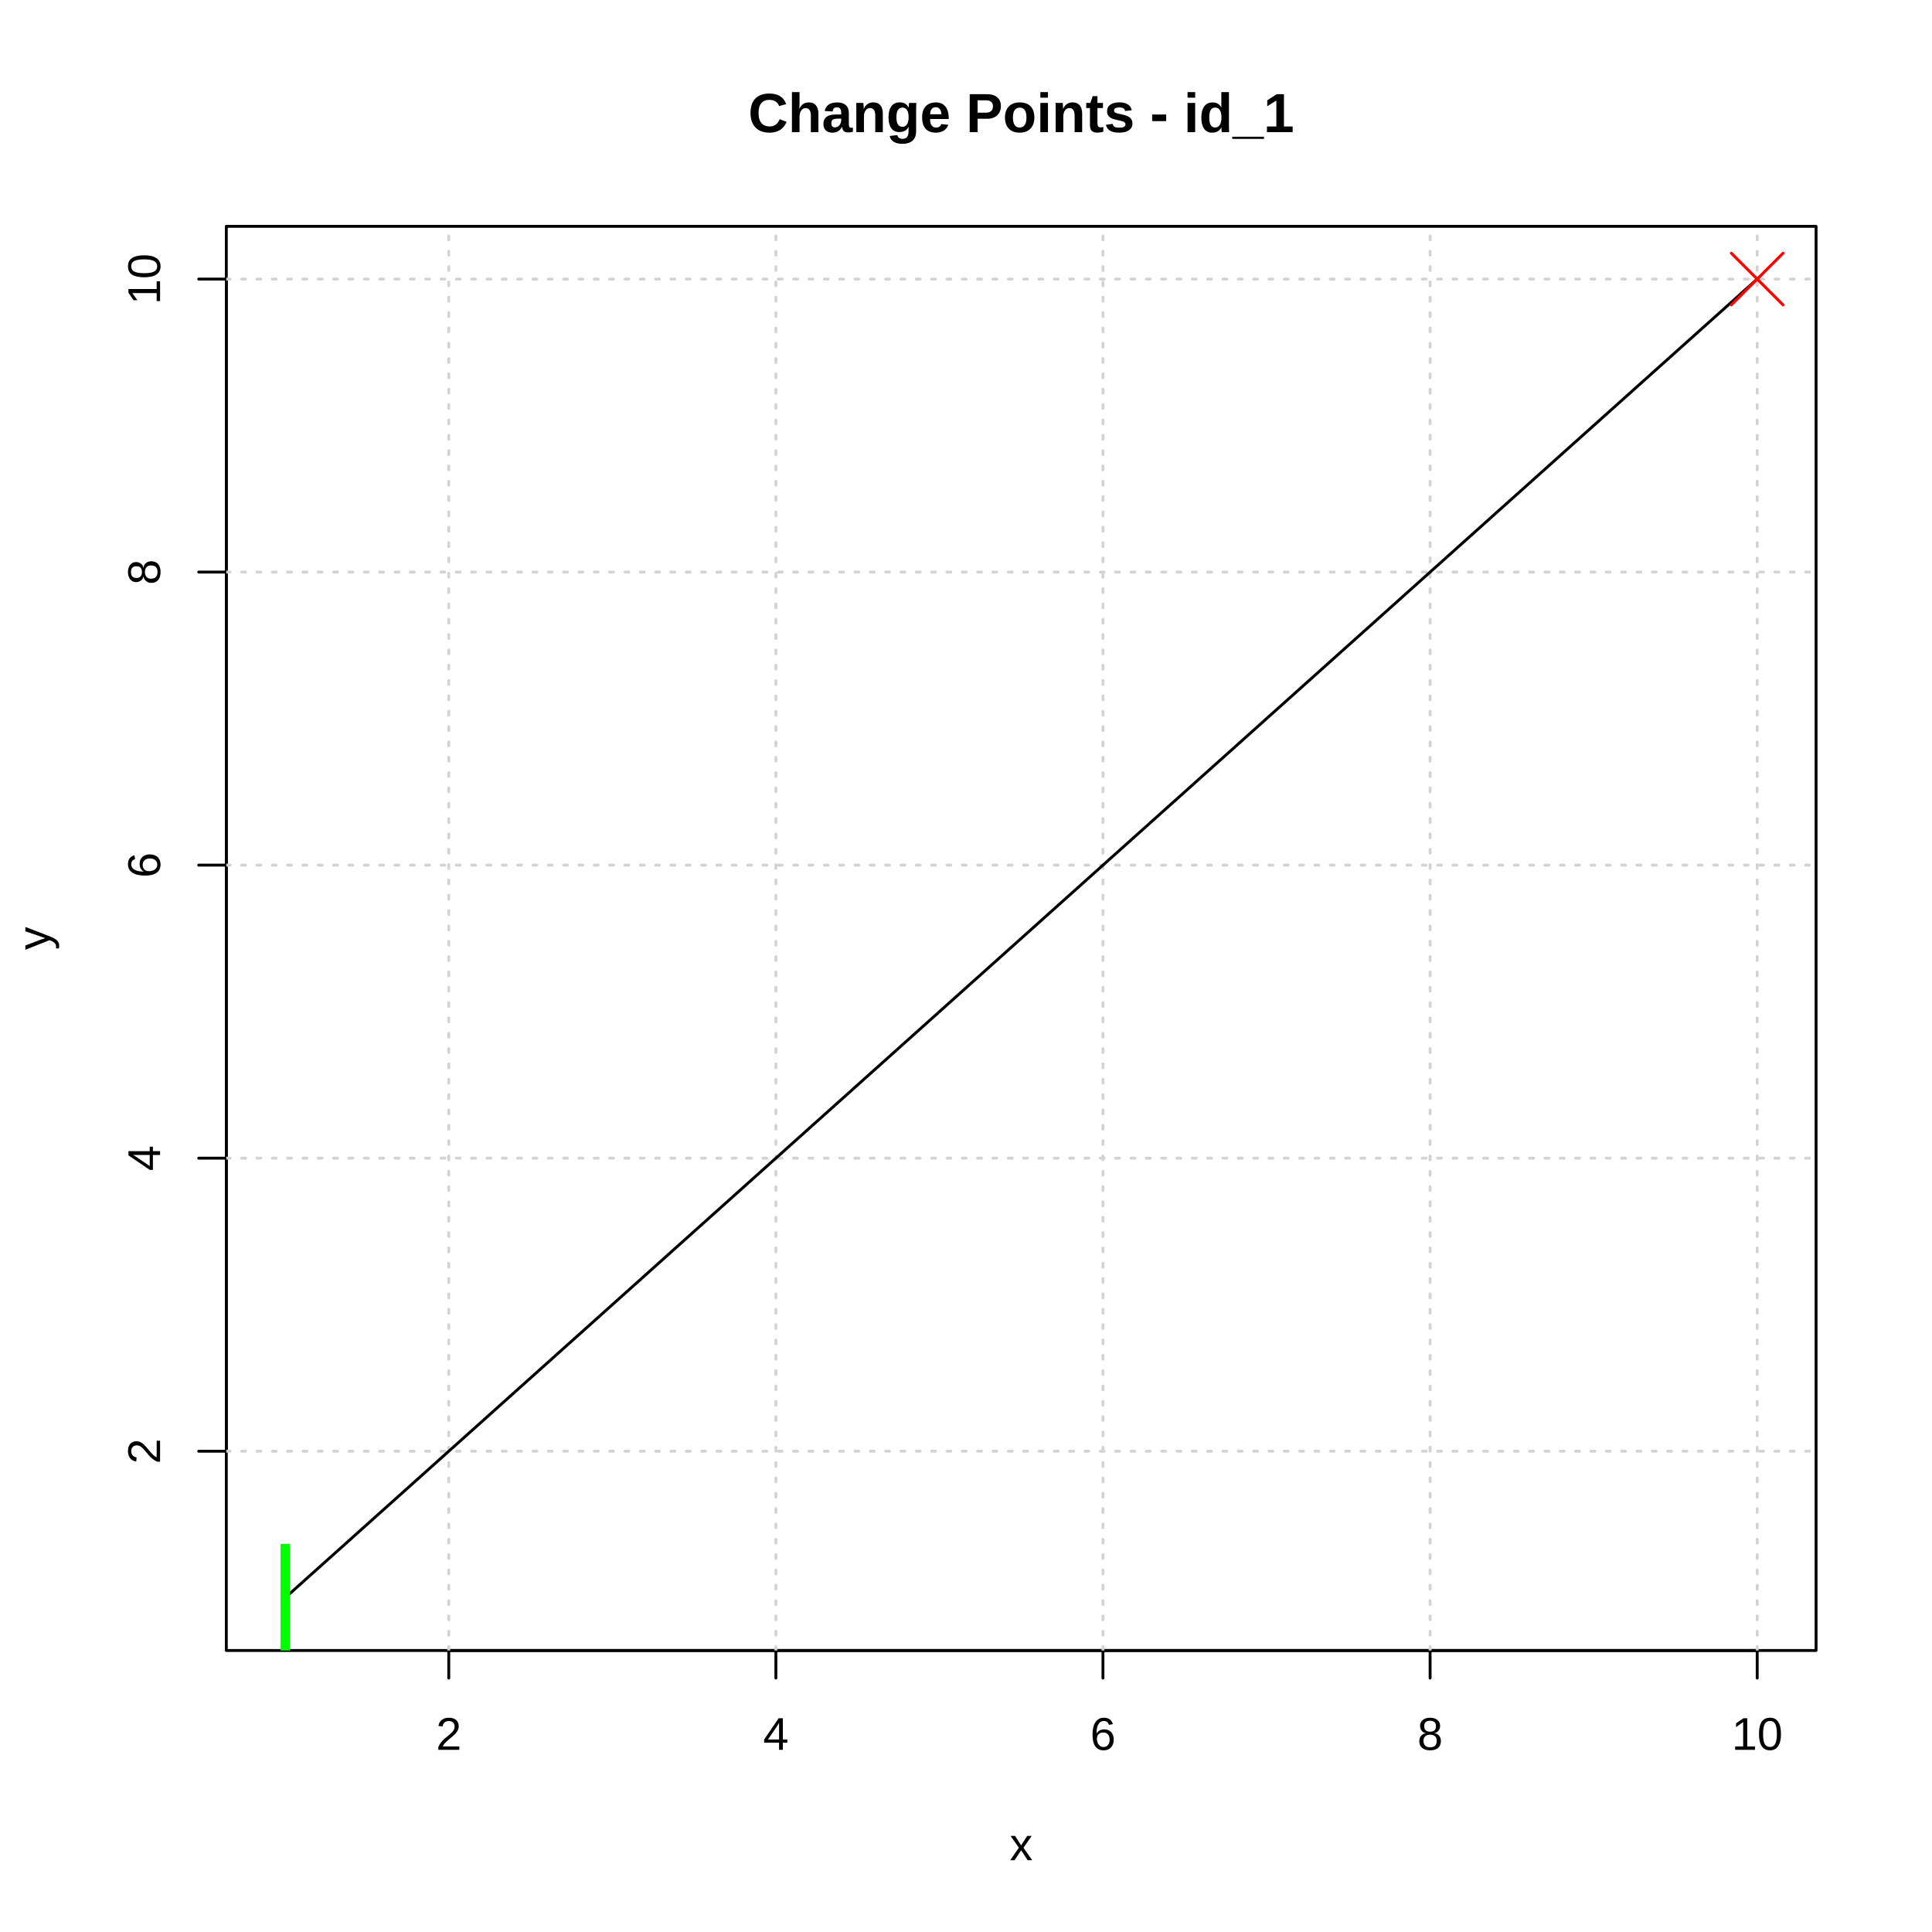
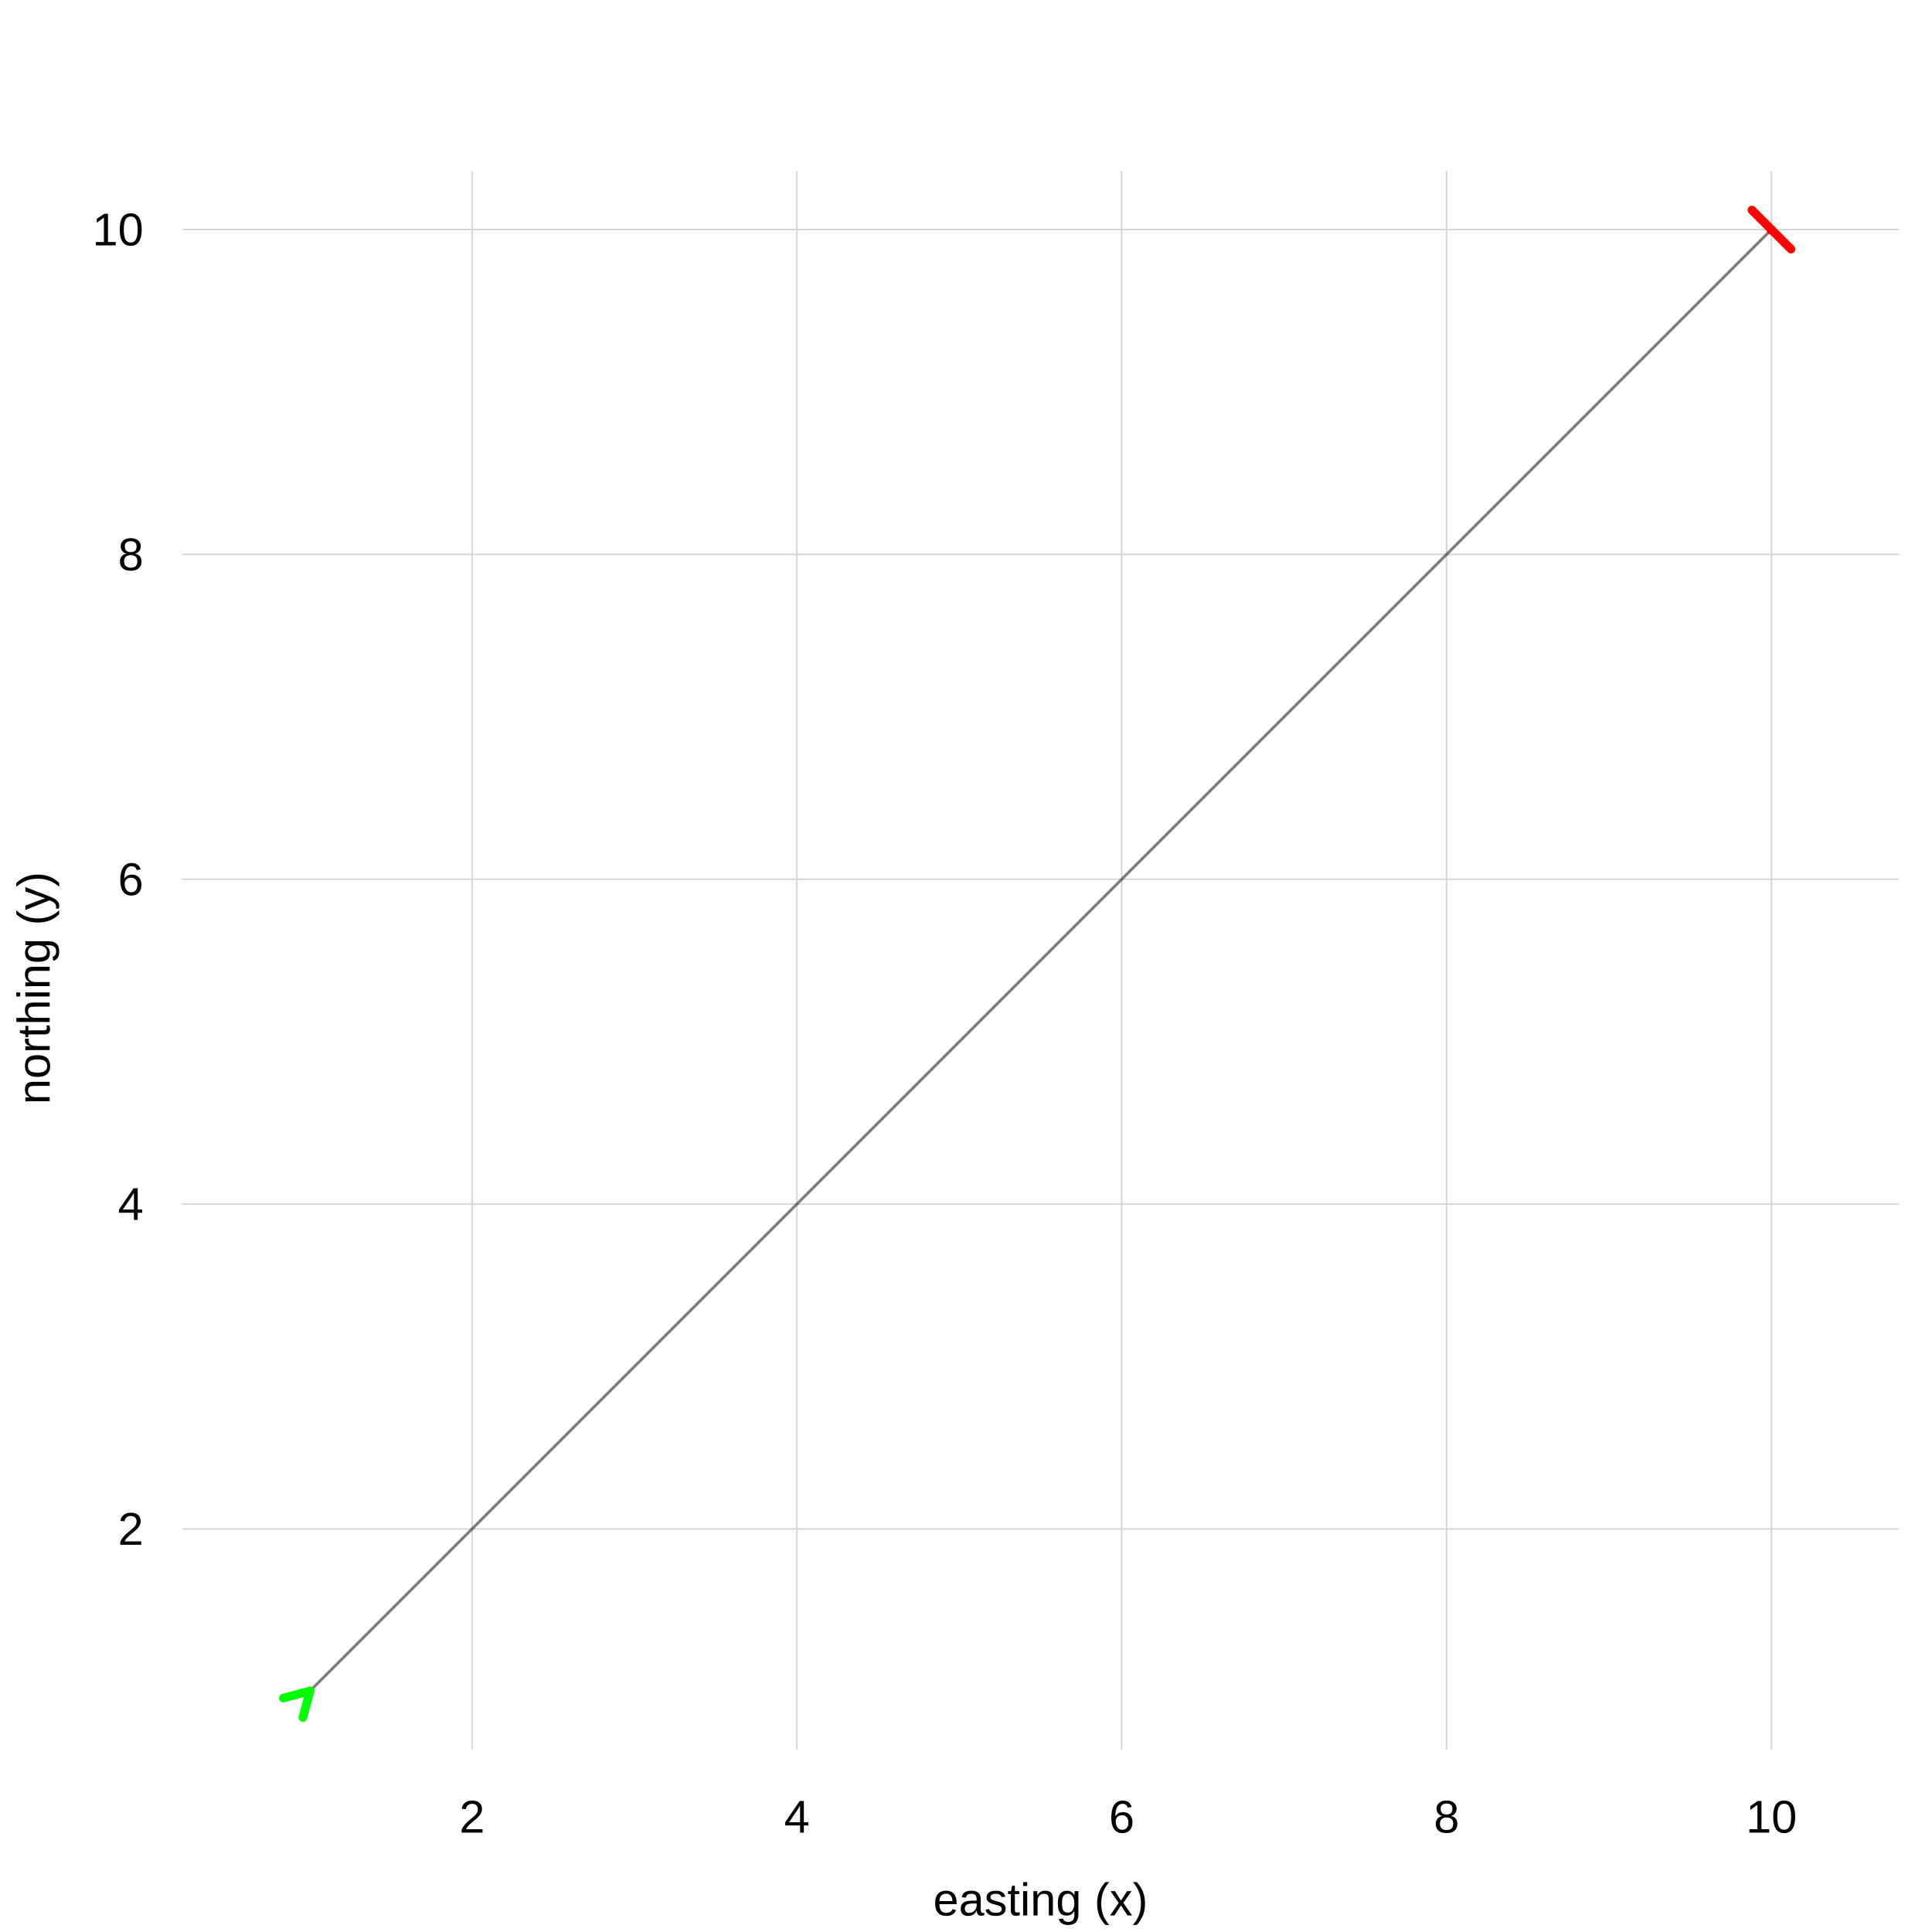
<svg xmlns="http://www.w3.org/2000/svg" width="504.00pt" height="504.00pt" viewBox="0 0 504.00 504.00">
  <g class="svglite">
    <defs>
      <style type="text/css">
    .svglite line, .svglite polyline, .svglite polygon, .svglite path, .svglite rect, .svglite circle {
      fill: none;
      stroke: #000000;
      stroke-linecap: round;
      stroke-linejoin: round;
      stroke-miterlimit: 10.00;
    }
    .svglite text {
      white-space: pre;
    }
    .svglite g.glyphgroup path {
      fill: inherit;
      stroke: none;
    }
  </style>
    </defs>
    <rect width="100%" height="100%" style="stroke: none; fill: #FFFFFF;" />
    <defs>
      <clipPath id="cpMC4wMHw1MDQuMDB8MC4wMHw1MDQuMDA=">
        <rect x="0.00" y="0.00" width="504.00" height="504.00" />
      </clipPath>
    </defs>
    <g clip-path="url(#cpMC4wMHw1MDQuMDB8MC4wMHw1MDQuMDA=)">
-       <text x="266.40" y="34.47" text-anchor="middle" style="font-size: 14.40px; font-weight: bold; font-family: &quot;Liberation Sans&quot;;" textLength="142.36px" lengthAdjust="spacingAndGlyphs">Change Points - id_1</text>
-       <text x="266.40" y="485.28" text-anchor="middle" style="font-size: 12.00px; font-family: &quot;Liberation Sans&quot;;" textLength="6.00px" lengthAdjust="spacingAndGlyphs">x</text>
-       <text transform="translate(12.96,244.80) rotate(-90)" text-anchor="middle" style="font-size: 12.00px; font-family: &quot;Liberation Sans&quot;;" textLength="6.00px" lengthAdjust="spacingAndGlyphs">y</text>
-       <line x1="117.07" y1="430.56" x2="458.40" y2="430.56" style="stroke-width: 0.75;" />
-       <line x1="117.07" y1="430.56" x2="117.07" y2="437.76" style="stroke-width: 0.75;" />
-       <line x1="202.40" y1="430.56" x2="202.40" y2="437.76" style="stroke-width: 0.75;" />
-       <line x1="287.73" y1="430.56" x2="287.73" y2="437.76" style="stroke-width: 0.75;" />
-       <line x1="373.07" y1="430.56" x2="373.07" y2="437.76" style="stroke-width: 0.75;" />
-       <line x1="458.40" y1="430.56" x2="458.40" y2="437.76" style="stroke-width: 0.75;" />
-       <text x="117.07" y="456.48" text-anchor="middle" style="font-size: 12.00px; font-family: &quot;Liberation Sans&quot;;" textLength="6.67px" lengthAdjust="spacingAndGlyphs">2</text>
-       <text x="202.40" y="456.48" text-anchor="middle" style="font-size: 12.00px; font-family: &quot;Liberation Sans&quot;;" textLength="6.67px" lengthAdjust="spacingAndGlyphs">4</text>
-       <text x="287.73" y="456.48" text-anchor="middle" style="font-size: 12.00px; font-family: &quot;Liberation Sans&quot;;" textLength="6.67px" lengthAdjust="spacingAndGlyphs">6</text>
-       <text x="373.07" y="456.48" text-anchor="middle" style="font-size: 12.00px; font-family: &quot;Liberation Sans&quot;;" textLength="6.67px" lengthAdjust="spacingAndGlyphs">8</text>
-       <text x="458.40" y="456.48" text-anchor="middle" style="font-size: 12.00px; font-family: &quot;Liberation Sans&quot;;" textLength="13.34px" lengthAdjust="spacingAndGlyphs">10</text>
-       <line x1="59.04" y1="378.58" x2="59.04" y2="72.80" style="stroke-width: 0.75;" />
-       <line x1="59.04" y1="378.58" x2="51.84" y2="378.58" style="stroke-width: 0.75;" />
-       <line x1="59.04" y1="302.13" x2="51.84" y2="302.13" style="stroke-width: 0.75;" />
-       <line x1="59.04" y1="225.69" x2="51.84" y2="225.69" style="stroke-width: 0.75;" />
-       <line x1="59.04" y1="149.24" x2="51.84" y2="149.24" style="stroke-width: 0.75;" />
-       <line x1="59.04" y1="72.80" x2="51.84" y2="72.80" style="stroke-width: 0.75;" />
-       <text transform="translate(41.76,378.58) rotate(-90)" text-anchor="middle" style="font-size: 12.00px; font-family: &quot;Liberation Sans&quot;;" textLength="6.67px" lengthAdjust="spacingAndGlyphs">2</text>
-       <text transform="translate(41.76,302.13) rotate(-90)" text-anchor="middle" style="font-size: 12.00px; font-family: &quot;Liberation Sans&quot;;" textLength="6.67px" lengthAdjust="spacingAndGlyphs">4</text>
-       <text transform="translate(41.76,225.69) rotate(-90)" text-anchor="middle" style="font-size: 12.00px; font-family: &quot;Liberation Sans&quot;;" textLength="6.67px" lengthAdjust="spacingAndGlyphs">6</text>
-       <text transform="translate(41.76,149.24) rotate(-90)" text-anchor="middle" style="font-size: 12.00px; font-family: &quot;Liberation Sans&quot;;" textLength="6.67px" lengthAdjust="spacingAndGlyphs">8</text>
-       <text transform="translate(41.76,72.80) rotate(-90)" text-anchor="middle" style="font-size: 12.00px; font-family: &quot;Liberation Sans&quot;;" textLength="13.34px" lengthAdjust="spacingAndGlyphs">10</text>
-       <polygon points="59.04,430.56 473.76,430.56 473.76,59.04 59.04,59.04 " style="stroke-width: 0.75;" />
+       <text x="271.44" y="499.68" text-anchor="middle" style="font-size: 12.00px; font-family: &quot;Liberation Sans&quot;;" textLength="56.02px" lengthAdjust="spacingAndGlyphs">easting (x)</text>
+       <text transform="translate(12.96,257.76) rotate(-90)" text-anchor="middle" style="font-size: 12.00px; font-family: &quot;Liberation Sans&quot;;" textLength="60.69px" lengthAdjust="spacingAndGlyphs">northing (y)</text>
+       <text x="123.14" y="478.08" text-anchor="middle" style="font-size: 12.00px; font-family: &quot;Liberation Sans&quot;;" textLength="6.67px" lengthAdjust="spacingAndGlyphs">2</text>
+       <text x="207.88" y="478.08" text-anchor="middle" style="font-size: 12.00px; font-family: &quot;Liberation Sans&quot;;" textLength="6.67px" lengthAdjust="spacingAndGlyphs">4</text>
+       <text x="292.63" y="478.08" text-anchor="middle" style="font-size: 12.00px; font-family: &quot;Liberation Sans&quot;;" textLength="6.67px" lengthAdjust="spacingAndGlyphs">6</text>
+       <text x="377.37" y="478.08" text-anchor="middle" style="font-size: 12.00px; font-family: &quot;Liberation Sans&quot;;" textLength="6.67px" lengthAdjust="spacingAndGlyphs">8</text>
+       <text x="462.11" y="478.08" text-anchor="middle" style="font-size: 12.00px; font-family: &quot;Liberation Sans&quot;;" textLength="13.34px" lengthAdjust="spacingAndGlyphs">10</text>
+       <text x="37.44" y="402.99" text-anchor="end" style="font-size: 12.00px; font-family: &quot;Liberation Sans&quot;;" textLength="6.67px" lengthAdjust="spacingAndGlyphs">2</text>
+       <text x="37.44" y="318.24" text-anchor="end" style="font-size: 12.00px; font-family: &quot;Liberation Sans&quot;;" textLength="6.67px" lengthAdjust="spacingAndGlyphs">4</text>
+       <text x="37.44" y="233.50" text-anchor="end" style="font-size: 12.00px; font-family: &quot;Liberation Sans&quot;;" textLength="6.67px" lengthAdjust="spacingAndGlyphs">6</text>
+       <text x="37.44" y="148.76" text-anchor="end" style="font-size: 12.00px; font-family: &quot;Liberation Sans&quot;;" textLength="6.67px" lengthAdjust="spacingAndGlyphs">8</text>
+       <text x="37.44" y="64.02" text-anchor="end" style="font-size: 12.00px; font-family: &quot;Liberation Sans&quot;;" textLength="13.34px" lengthAdjust="spacingAndGlyphs">10</text>
+     </g>
+     <defs>
+       <clipPath id="cpNDcuNTJ8NDk1LjM2fDQ0LjY0fDQ1Ni40OA==">
+         <rect x="47.52" y="44.64" width="447.84" height="411.84" />
+       </clipPath>
+     </defs>
+     <g clip-path="url(#cpNDcuNTJ8NDk1LjM2fDQ0LjY0fDQ1Ni40OA==)">
+       <line x1="123.14" y1="456.48" x2="123.14" y2="44.64" style="stroke-width: 0.38; stroke: #D3D3D3;" />
+       <line x1="207.88" y1="456.48" x2="207.88" y2="44.64" style="stroke-width: 0.38; stroke: #D3D3D3;" />
+       <line x1="292.63" y1="456.48" x2="292.63" y2="44.64" style="stroke-width: 0.38; stroke: #D3D3D3;" />
+       <line x1="377.37" y1="456.48" x2="377.37" y2="44.64" style="stroke-width: 0.38; stroke: #D3D3D3;" />
+       <line x1="462.11" y1="456.48" x2="462.11" y2="44.64" style="stroke-width: 0.38; stroke: #D3D3D3;" />
+       <line x1="47.52" y1="398.86" x2="495.36" y2="398.86" style="stroke-width: 0.38; stroke: #D3D3D3;" />
+       <line x1="47.52" y1="314.12" x2="495.36" y2="314.12" style="stroke-width: 0.38; stroke: #D3D3D3;" />
+       <line x1="47.52" y1="229.37" x2="495.36" y2="229.37" style="stroke-width: 0.38; stroke: #D3D3D3;" />
+       <line x1="47.52" y1="144.63" x2="495.36" y2="144.63" style="stroke-width: 0.38; stroke: #D3D3D3;" />
+       <line x1="47.52" y1="59.89" x2="495.36" y2="59.89" style="stroke-width: 0.38; stroke: #D3D3D3;" />
+       <polyline points="80.77,441.23 123.14,398.86 165.51,356.49 207.88,314.12 250.25,271.75 292.63,229.37 335.00,187.00 377.37,144.63 419.74,102.26 462.11,59.89 " style="stroke-width: 0.75; stroke: #000000; stroke-opacity: 0.50;" />
+       <line x1="80.77" y1="441.23" x2="80.89" y2="441.11" style="stroke-width: 2.25; stroke: #00FF00;" />
+       <polyline points="79.02,448.07 80.89,441.11 73.93,442.98 " style="stroke-width: 2.25; stroke: #00FF00;" />
    </g>
    <defs>
      <clipPath id="cpNTkuMDR8NDczLjc2fDU5LjA0fDQzMC41Ng==">
        <rect x="59.04" y="59.04" width="414.72" height="371.52" />
      </clipPath>
    </defs>
    <g clip-path="url(#cpNTkuMDR8NDczLjc2fDU5LjA0fDQzMC41Ng==)">
-       <line x1="117.07" y1="430.56" x2="117.07" y2="59.04" style="stroke-width: 0.75; stroke: #D3D3D3; stroke-dasharray: 1.00,3.00;" />
-       <line x1="202.40" y1="430.56" x2="202.40" y2="59.04" style="stroke-width: 0.75; stroke: #D3D3D3; stroke-dasharray: 1.00,3.00;" />
-       <line x1="287.73" y1="430.56" x2="287.73" y2="59.04" style="stroke-width: 0.75; stroke: #D3D3D3; stroke-dasharray: 1.00,3.00;" />
-       <line x1="373.07" y1="430.56" x2="373.07" y2="59.04" style="stroke-width: 0.75; stroke: #D3D3D3; stroke-dasharray: 1.00,3.00;" />
-       <line x1="458.40" y1="430.56" x2="458.40" y2="59.04" style="stroke-width: 0.75; stroke: #D3D3D3; stroke-dasharray: 1.00,3.00;" />
-       <line x1="59.04" y1="378.58" x2="473.76" y2="378.58" style="stroke-width: 0.75; stroke: #D3D3D3; stroke-dasharray: 1.00,3.00;" />
-       <line x1="59.04" y1="302.13" x2="473.76" y2="302.13" style="stroke-width: 0.75; stroke: #D3D3D3; stroke-dasharray: 1.00,3.00;" />
-       <line x1="59.04" y1="225.69" x2="473.76" y2="225.69" style="stroke-width: 0.75; stroke: #D3D3D3; stroke-dasharray: 1.00,3.00;" />
-       <line x1="59.04" y1="149.24" x2="473.76" y2="149.24" style="stroke-width: 0.75; stroke: #D3D3D3; stroke-dasharray: 1.00,3.00;" />
-       <line x1="59.04" y1="72.80" x2="473.76" y2="72.80" style="stroke-width: 0.75; stroke: #D3D3D3; stroke-dasharray: 1.00,3.00;" />
-       <polyline points="74.40,416.80 117.07,378.58 159.73,340.36 202.40,302.13 245.07,263.91 287.73,225.69 330.40,187.47 373.07,149.24 415.73,111.02 458.40,72.80 " style="stroke-width: 0.75;" />
-       <text x="74.40" y="424.49" text-anchor="middle" style="font-size: 30.00px;fill: #00FF00; font-family: &quot;Liberation Sans&quot;;" textLength="7.80px" lengthAdjust="spacingAndGlyphs">|</text>
-       <line x1="451.65" y1="79.55" x2="465.15" y2="66.05" style="stroke-width: 0.75; stroke: #FF0000;" />
-       <line x1="451.65" y1="66.05" x2="465.15" y2="79.55" style="stroke-width: 0.75; stroke: #FF0000;" />
+ </g>
+     <g clip-path="url(#cpNDcuNTJ8NDk1LjM2fDQ0LjY0fDQ1Ni40OA==)">
+       <line x1="462.11" y1="59.89" x2="461.99" y2="60.01" style="stroke-width: 2.25; stroke: #FF0000;" />
+       <polyline points="467.20,64.98 462.11,59.89 457.02,54.80 " style="stroke-width: 2.25; stroke: #FF0000;" />
    </g>
+     <g clip-path="url(#cpNTkuMDR8NDczLjc2fDU5LjA0fDQzMC41Ng==)">
+ </g>
  </g>
</svg>
